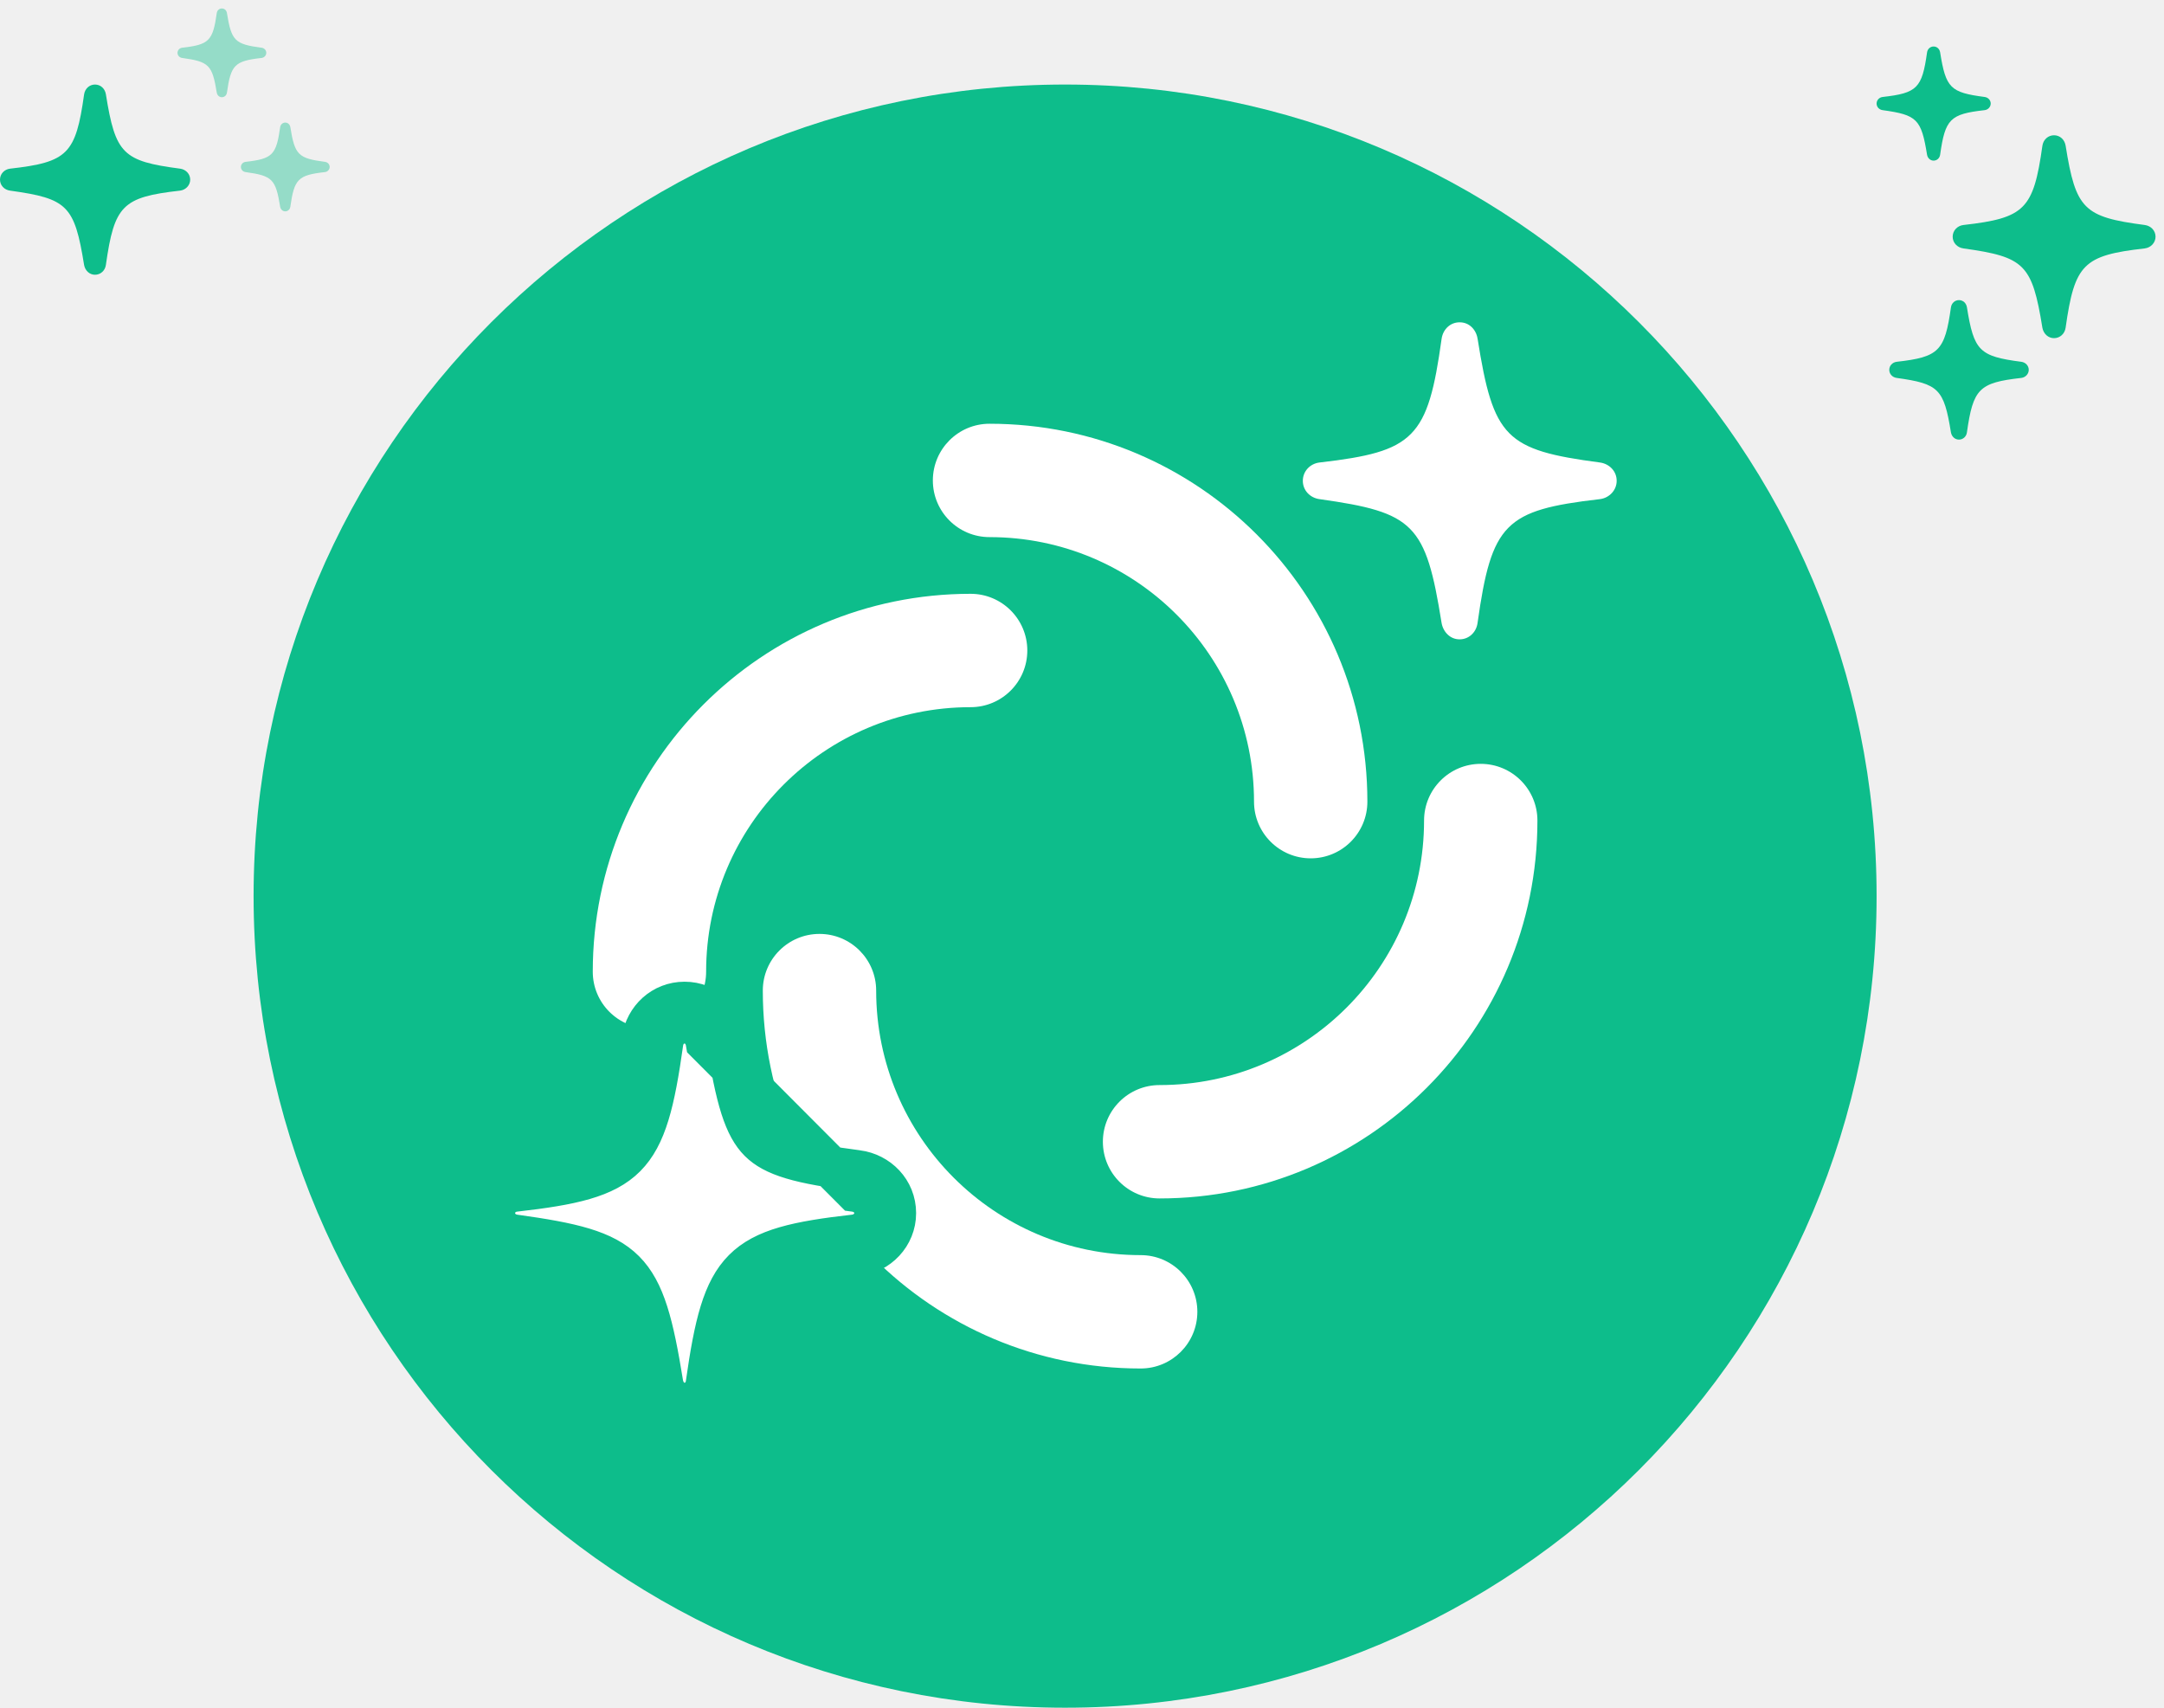
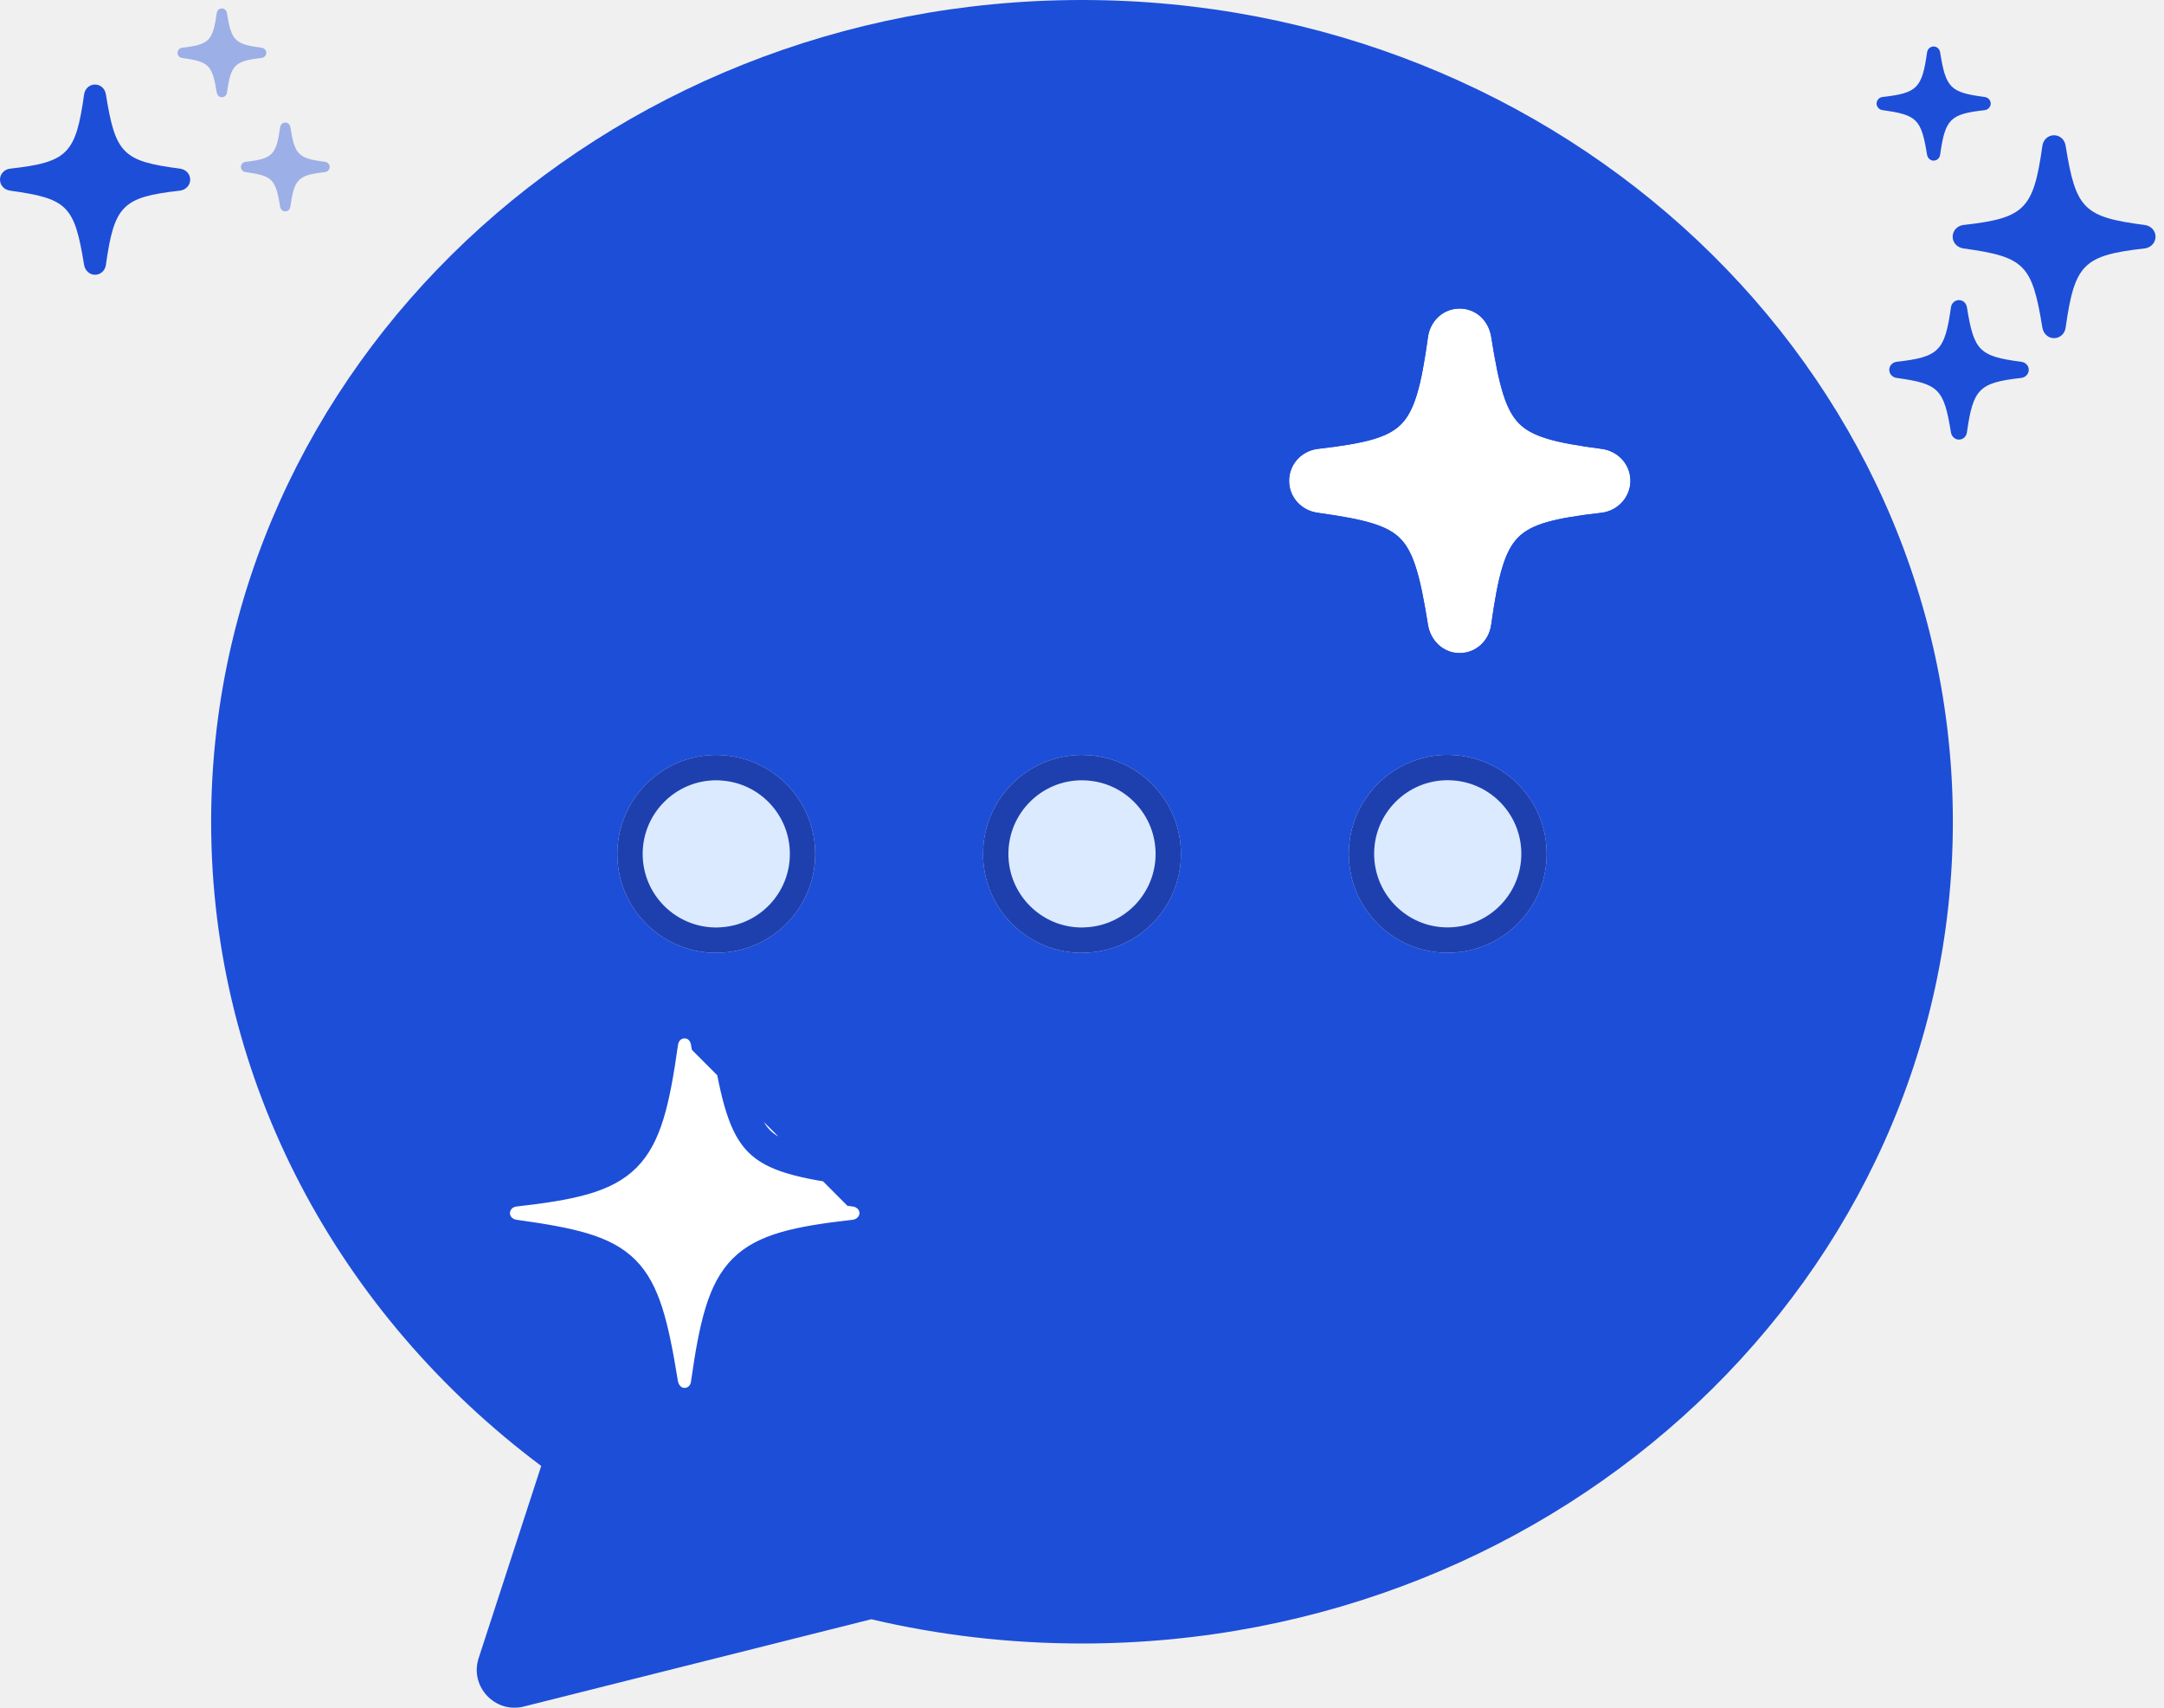
- <svg xmlns="http://www.w3.org/2000/svg" width="128" height="101" viewBox="0 0 128 101" fill="none">
-   <rect x="15" y="5" width="96" height="96" rx="48" fill="#0DBD8B" />
-   <path fill-rule="evenodd" clip-rule="evenodd" d="M55.178 28.415C55.178 26.564 56.678 25.062 58.53 25.062C70.874 25.062 80.88 35.069 80.88 47.413C80.88 49.264 79.379 50.765 77.528 50.765C75.676 50.765 74.175 49.264 74.175 47.413C74.175 38.772 67.171 31.767 58.53 31.767C56.678 31.767 55.178 30.267 55.178 28.415Z" fill="white" />
-   <path fill-rule="evenodd" clip-rule="evenodd" d="M70.823 77.585C70.823 79.436 69.322 80.938 67.47 80.938C55.126 80.938 45.12 70.931 45.12 58.587C45.12 56.736 46.621 55.235 48.472 55.235C50.324 55.235 51.825 56.736 51.825 58.587C51.825 67.228 58.83 74.233 67.47 74.233C69.322 74.233 70.823 75.734 70.823 77.585Z" fill="white" />
-   <path fill-rule="evenodd" clip-rule="evenodd" d="M38.415 60.823C36.563 60.823 35.062 59.322 35.062 57.47C35.062 45.127 45.069 35.12 57.413 35.12C59.264 35.12 60.765 36.621 60.765 38.473C60.765 40.324 59.264 41.825 57.413 41.825C48.772 41.825 41.767 48.83 41.767 57.47C41.767 59.322 40.267 60.823 38.415 60.823Z" fill="white" />
-   <path fill-rule="evenodd" clip-rule="evenodd" d="M87.585 45.177C89.436 45.177 90.938 46.678 90.938 48.53C90.938 60.873 80.931 70.88 68.588 70.88C66.736 70.88 65.235 69.379 65.235 67.527C65.235 65.676 66.736 64.175 68.588 64.175C77.228 64.175 84.233 57.17 84.233 48.53C84.233 46.678 85.734 45.177 87.585 45.177Z" fill="white" />
-   <path d="M30.446 73.05C37.222 73.993 38.061 74.798 39.2 81.85C39.327 82.528 39.856 83 40.489 83C41.144 83 41.685 82.517 41.777 81.838C42.778 74.787 43.732 73.821 50.542 73.05C51.232 72.969 51.75 72.406 51.75 71.75C51.75 71.083 51.244 70.542 50.554 70.45L41.777 61.65C41.662 60.972 41.144 60.5 40.489 60.5C39.844 60.5 39.304 60.972 39.2 61.662C38.211 68.713 37.256 69.679 30.446 70.45C29.756 70.531 29.25 71.083 29.25 71.75C29.25 72.406 29.745 72.958 30.446 73.05ZM30.446 73.05L30.278 74.257C30.28 74.257 30.281 74.257 30.282 74.257M30.446 73.05L30.288 74.258C30.286 74.258 30.284 74.258 30.282 74.257M30.282 74.257C31.972 74.493 33.21 74.71 34.158 74.997C35.09 75.28 35.663 75.609 36.075 76.02C36.489 76.435 36.833 77.028 37.144 78.003C37.458 78.99 37.713 80.284 37.997 82.044L37.999 82.059L38.002 82.073C38.222 83.254 39.196 84.219 40.489 84.219C41.783 84.219 42.812 83.256 42.984 82.006C43.233 80.251 43.47 78.952 43.776 77.957C44.078 76.974 44.425 76.37 44.844 75.949C45.711 75.08 47.197 74.655 50.679 74.261L50.683 74.26C51.945 74.113 52.969 73.066 52.969 71.75C52.969 70.414 51.951 69.407 50.715 69.242L50.712 69.242C49.022 69.021 47.782 68.811 46.833 68.526C45.901 68.246 45.324 67.916 44.91 67.501C44.492 67.082 44.144 66.484 43.832 65.505C43.516 64.514 43.261 63.217 42.98 61.458L42.98 61.458L42.978 61.447C42.775 60.246 41.802 59.281 40.489 59.281C39.203 59.281 38.182 60.233 37.995 61.481L37.995 61.481L37.993 61.492C37.747 63.249 37.512 64.549 37.207 65.545C36.907 66.527 36.561 67.131 36.142 67.552C35.278 68.42 33.792 68.845 30.309 69.239L30.309 69.239L30.305 69.24C29.035 69.388 28.031 70.43 28.031 71.75C28.031 73.058 29.02 74.089 30.282 74.257Z" fill="white" stroke="#0DBD8B" stroke-width="2.438" />
-   <path d="M94.721 30.328L94.724 30.328C95.68 30.215 96.438 29.418 96.438 28.438C96.438 27.442 95.686 26.676 94.746 26.549L94.744 26.549C93.35 26.365 92.314 26.188 91.515 25.946C90.728 25.707 90.22 25.42 89.848 25.043C89.473 24.664 89.173 24.132 88.91 23.297C88.644 22.455 88.432 21.361 88.2 19.894L88.2 19.894L88.198 19.887C88.046 18.979 87.32 18.25 86.334 18.25C85.369 18.25 84.608 18.97 84.468 19.911L84.468 19.911L84.467 19.919C84.263 21.384 84.068 22.482 83.811 23.328C83.557 24.166 83.259 24.703 82.882 25.085C82.114 25.865 80.817 26.22 77.957 26.547L77.957 26.547L77.954 26.547C76.993 26.661 76.25 27.453 76.25 28.438C76.25 29.412 76.98 30.197 77.939 30.326C79.334 30.522 80.368 30.704 81.166 30.949C81.952 31.19 82.457 31.476 82.826 31.85C83.198 32.226 83.496 32.753 83.758 33.584C84.023 34.423 84.234 35.515 84.469 36.982L84.471 36.992L84.472 37.001C84.638 37.896 85.366 38.625 86.334 38.625C87.308 38.625 88.074 37.896 88.202 36.955C88.408 35.492 88.605 34.394 88.863 33.548C89.118 32.71 89.417 32.172 89.794 31.79C90.564 31.01 91.861 30.655 94.721 30.328Z" fill="white" stroke="#0DBD8B" stroke-width="1.625" />
-   <path d="M121.494 20C121.844 20 122.132 19.742 122.181 19.38C122.715 15.62 123.224 15.104 126.856 14.693C127.224 14.65 127.5 14.35 127.5 14C127.5 13.644 127.23 13.356 126.862 13.307C123.248 12.834 122.782 12.374 122.181 8.614C122.12 8.252 121.844 8 121.494 8C121.15 8 120.862 8.252 120.807 8.62C120.279 12.38 119.77 12.896 116.138 13.307C115.77 13.35 115.5 13.644 115.5 14C115.5 14.35 115.764 14.644 116.138 14.693C119.752 15.196 120.199 15.626 120.807 19.387C120.874 19.748 121.156 20 121.494 20Z" fill="#0DBD8B" />
-   <path d="M114.372 9.5C114.568 9.5 114.73 9.355 114.758 9.151C115.058 7.036 115.345 6.746 117.388 6.515C117.595 6.491 117.75 6.322 117.75 6.125C117.75 5.925 117.598 5.763 117.391 5.735C115.359 5.469 115.096 5.211 114.758 3.095C114.724 2.891 114.568 2.75 114.372 2.75C114.178 2.75 114.016 2.891 113.985 3.099C113.688 5.214 113.402 5.504 111.359 5.735C111.152 5.759 111 5.925 111 6.125C111 6.322 111.148 6.487 111.359 6.515C113.391 6.798 113.643 7.039 113.985 9.155C114.023 9.359 114.182 9.5 114.372 9.5Z" fill="#0DBD8B" />
-   <path d="M115.871 26C116.111 26 116.309 25.823 116.343 25.574C116.71 22.988 117.06 22.634 119.557 22.352C119.81 22.322 120 22.115 120 21.875C120 21.63 119.814 21.432 119.561 21.398C117.077 21.074 116.757 20.757 116.343 18.172C116.301 17.923 116.111 17.75 115.871 17.75C115.635 17.75 115.436 17.923 115.398 18.176C115.036 20.762 114.686 21.116 112.189 21.398C111.936 21.428 111.75 21.63 111.75 21.875C111.75 22.115 111.931 22.318 112.189 22.352C114.673 22.698 114.981 22.993 115.398 25.578C115.445 25.827 115.639 26 115.871 26Z" fill="#0DBD8B" />
-   <path d="M5.619 16.25C5.947 16.25 6.217 16.008 6.263 15.669C6.764 12.143 7.241 11.66 10.646 11.275C10.991 11.235 11.25 10.953 11.25 10.625C11.25 10.291 10.997 10.021 10.652 9.975C7.264 9.532 6.827 9.101 6.263 5.575C6.206 5.236 5.947 5 5.619 5C5.297 5 5.027 5.236 4.975 5.581C4.48 9.107 4.003 9.59 0.598 9.975C0.253 10.015 0 10.291 0 10.625C0 10.953 0.247 11.229 0.598 11.275C3.986 11.746 4.406 12.149 4.975 15.675C5.038 16.014 5.303 16.25 5.619 16.25Z" fill="#0DBD8B" />
-   <path opacity="0.4" d="M13.122 5.75C13.275 5.75 13.402 5.637 13.423 5.479C13.656 3.834 13.879 3.608 15.468 3.428C15.629 3.41 15.75 3.278 15.75 3.125C15.75 2.969 15.632 2.843 15.471 2.822C13.89 2.615 13.686 2.414 13.423 0.768C13.396 0.61 13.275 0.5 13.122 0.5C12.972 0.5 12.846 0.61 12.822 0.771C12.591 2.416 12.368 2.642 10.779 2.822C10.618 2.84 10.5 2.969 10.5 3.125C10.5 3.278 10.615 3.407 10.779 3.428C12.36 3.648 12.556 3.836 12.822 5.482C12.851 5.64 12.975 5.75 13.122 5.75Z" fill="#0DBD8B" />
-   <path opacity="0.4" d="M16.872 12.5C17.025 12.5 17.151 12.387 17.173 12.229C17.406 10.584 17.629 10.358 19.218 10.178C19.379 10.159 19.5 10.028 19.5 9.875C19.5 9.719 19.382 9.593 19.221 9.572C17.64 9.365 17.436 9.164 17.173 7.518C17.146 7.36 17.025 7.25 16.872 7.25C16.722 7.25 16.596 7.36 16.572 7.521C16.341 9.166 16.118 9.392 14.529 9.572C14.368 9.59 14.25 9.719 14.25 9.875C14.25 10.028 14.365 10.157 14.529 10.178C16.11 10.398 16.306 10.586 16.572 12.232C16.601 12.39 16.725 12.5 16.872 12.5Z" fill="#0DBD8B" />
+ <svg xmlns="http://www.w3.org/2000/svg" style="isolation:isolate" viewBox="0 0 128 101" width="128pt" height="101pt">
+   <path d=" M 115.511 48.603 C 115.511 75.443 92.449 97.203 63.998 97.203 C 59.7 97.203 55.526 96.707 51.534 95.769 C 44.685 97.489 37.835 99.208 30.988 100.93 C 29.278 101.36 27.766 99.74 28.313 98.066 C 29.549 94.279 30.781 90.489 32.013 86.702 C 20.117 77.796 12.489 64.04 12.489 48.603 C 12.489 21.76 35.551 0 63.998 0 C 92.449 0 115.511 21.76 115.511 48.603 Z " fill="rgb(29,78,216)" />
+   <mask id="_mask_DB1lt7kj9hFp3HFx5jhvk2rg92v7OOGH">
+     <path d=" M 48.22 50.505 C 48.22 53.623 45.786 56.163 42.716 56.341 C 42.6 56.351 42.485 56.356 42.369 56.356 C 39.136 56.356 36.514 53.738 36.514 50.505 C 36.514 47.271 39.136 44.649 42.369 44.649 C 42.509 44.649 42.653 44.654 42.788 44.668 C 45.824 44.88 48.22 47.411 48.22 50.505 Z " fill="white" stroke="none" />
+   </mask>
+   <path d=" M 48.22 50.505 C 48.22 53.623 45.786 56.163 42.716 56.341 C 42.6 56.351 42.485 56.356 42.369 56.356 C 39.136 56.356 36.514 53.738 36.514 50.505 C 36.514 47.271 39.136 44.649 42.369 44.649 C 42.509 44.649 42.653 44.654 42.788 44.668 C 45.824 44.88 48.22 47.411 48.22 50.505 Z " fill="rgb(219,234,254)" />
+   <path d=" M 48.22 50.505 C 48.22 53.623 45.786 56.163 42.716 56.341 C 42.6 56.351 42.485 56.356 42.369 56.356 C 39.136 56.356 36.514 53.738 36.514 50.505 C 36.514 47.271 39.136 44.649 42.369 44.649 C 42.509 44.649 42.653 44.654 42.788 44.668 C 45.824 44.88 48.22 47.411 48.22 50.505 Z " fill="rgb(219,234,254)" mask="url(#_mask_DB1lt7kj9hFp3HFx5jhvk2rg92v7OOGH)" vector-effect="non-scaling-stroke" stroke-width="4" stroke="rgb(30,64,175)" stroke-linejoin="miter" stroke-linecap="square" stroke-miterlimit="3" />
+   <mask id="_mask_URbSfAx3Lu0I4n4mgqjKu1AerVc03Z18">
+     <path d=" M 69.853 50.505 C 69.853 53.618 67.419 56.163 64.349 56.341 C 64.233 56.351 64.113 56.356 63.998 56.356 C 60.764 56.356 58.147 53.733 58.147 50.505 C 58.147 47.271 60.764 44.649 63.998 44.649 C 64.127 44.649 64.257 44.654 64.387 44.664 C 67.438 44.861 69.853 47.401 69.853 50.505 Z " fill="white" stroke="none" />
+   </mask>
+   <path d=" M 69.853 50.505 C 69.853 53.618 67.419 56.163 64.349 56.341 C 64.233 56.351 64.113 56.356 63.998 56.356 C 60.764 56.356 58.147 53.733 58.147 50.505 C 58.147 47.271 60.764 44.649 63.998 44.649 C 64.127 44.649 64.257 44.654 64.387 44.664 C 67.438 44.861 69.853 47.401 69.853 50.505 Z " fill="rgb(219,234,254)" />
+   <path d=" M 69.853 50.505 C 69.853 53.618 67.419 56.163 64.349 56.341 C 64.233 56.351 64.113 56.356 63.998 56.356 C 60.764 56.356 58.147 53.733 58.147 50.505 C 58.147 47.271 60.764 44.649 63.998 44.649 C 64.127 44.649 64.257 44.654 64.387 44.664 C 67.438 44.861 69.853 47.401 69.853 50.505 Z " fill="rgb(219,234,254)" mask="url(#_mask_URbSfAx3Lu0I4n4mgqjKu1AerVc03Z18)" vector-effect="non-scaling-stroke" stroke-width="4" stroke="rgb(30,64,175)" stroke-linejoin="miter" stroke-linecap="square" stroke-miterlimit="3" />
+   <mask id="_mask_I4Z7WmrvSfeKZKRlwNJlnBlElYffkMEF">
+     <path d=" M 91.486 50.495 C 91.486 53.599 89.071 56.139 86.02 56.336 C 85.89 56.346 85.76 56.351 85.631 56.351 C 82.397 56.351 79.78 53.729 79.78 50.495 C 79.78 47.267 82.397 44.644 85.631 44.644 C 85.76 44.644 85.89 44.649 86.02 44.659 C 89.071 44.856 91.486 47.396 91.486 50.495 Z " fill="white" stroke="none" />
+   </mask>
+   <path d=" M 91.486 50.495 C 91.486 53.599 89.071 56.139 86.02 56.336 C 85.89 56.346 85.76 56.351 85.631 56.351 C 82.397 56.351 79.78 53.729 79.78 50.495 C 79.78 47.267 82.397 44.644 85.631 44.644 C 85.76 44.644 85.89 44.649 86.02 44.659 C 89.071 44.856 91.486 47.396 91.486 50.495 Z " fill="rgb(219,234,254)" />
+   <path d=" M 91.486 50.495 C 91.486 53.599 89.071 56.139 86.02 56.336 C 85.89 56.346 85.76 56.351 85.631 56.351 C 82.397 56.351 79.78 53.729 79.78 50.495 C 79.78 47.267 82.397 44.644 85.631 44.644 C 85.76 44.644 85.89 44.649 86.02 44.659 C 89.071 44.856 91.486 47.396 91.486 50.495 Z " fill="rgb(219,234,254)" mask="url(#_mask_I4Z7WmrvSfeKZKRlwNJlnBlElYffkMEF)" vector-effect="non-scaling-stroke" stroke-width="4" stroke="rgb(30,64,175)" stroke-linejoin="miter" stroke-linecap="square" stroke-miterlimit="3" />
+   <path d=" M 30.446 73.05 C 37.222 73.993 38.061 74.798 39.2 81.85 C 39.327 82.528 39.856 83 40.489 83 C 41.144 83 41.685 82.517 41.777 81.838 C 42.778 74.787 43.732 73.821 50.542 73.05 C 51.232 72.969 51.75 72.406 51.75 71.75 C 51.75 71.083 51.244 70.542 50.554 70.45 L 41.777 61.65 C 41.662 60.972 41.144 60.5 40.489 60.5 C 39.844 60.5 39.304 60.972 39.2 61.662 C 38.211 68.713 37.256 69.679 30.446 70.45 C 29.756 70.531 29.25 71.083 29.25 71.75 C 29.25 72.406 29.745 72.958 30.446 73.05 Z  M 30.446 73.05 L 30.278 74.257 C 30.28 74.257 30.281 74.257 30.282 74.258 M 30.446 73.05 L 30.288 74.258 C 30.286 74.258 30.284 74.258 30.282 74.258 M 30.282 74.258 C 31.972 74.493 33.21 74.71 34.159 74.997 C 35.09 75.28 35.663 75.609 36.075 76.021 C 36.489 76.435 36.833 77.028 37.144 78.003 C 37.458 78.99 37.713 80.284 37.997 82.044 L 37.999 82.059 L 38.002 82.073 C 38.222 83.254 39.196 84.219 40.489 84.219 C 41.783 84.219 42.812 83.256 42.984 82.006 C 43.233 80.252 43.47 78.952 43.776 77.957 C 44.078 76.974 44.425 76.37 44.844 75.949 C 45.711 75.08 47.197 74.655 50.679 74.261 L 50.683 74.26 C 51.945 74.113 52.969 73.066 52.969 71.75 C 52.969 70.414 51.951 69.407 50.715 69.242 L 50.712 69.242 C 49.022 69.021 47.783 68.811 46.833 68.526 C 45.901 68.246 45.324 67.916 44.91 67.501 C 44.492 67.083 44.144 66.484 43.832 65.505 C 43.516 64.514 43.262 63.217 42.98 61.458 L 42.98 61.458 L 42.979 61.447 C 42.775 60.247 41.802 59.281 40.489 59.281 C 39.203 59.281 38.182 60.233 37.995 61.481 L 37.995 61.481 L 37.993 61.493 C 37.747 63.249 37.512 64.549 37.207 65.545 C 36.907 66.527 36.561 67.131 36.142 67.552 C 35.278 68.42 33.792 68.845 30.309 69.239 L 30.309 69.239 L 30.305 69.24 C 29.036 69.388 28.031 70.43 28.031 71.75 C 28.031 73.058 29.02 74.089 30.282 74.258 Z " fill="rgb(255,255,255)" vector-effect="non-scaling-stroke" stroke-width="2.438" stroke="rgb(29,78,216)" stroke-linejoin="miter" stroke-linecap="butt" stroke-miterlimit="4" />
+   <mask id="_mask_askP9Nz0JlWZSGJY0NeolZ0DMqHkWTjL" x="-200%" y="-200%" width="400%" height="400%">
+     <rect x="-200%" y="-200%" width="400%" height="400%" style="fill:white;" />
+     <path d=" M 94.721 30.328 L 94.724 30.328 C 95.68 30.215 96.438 29.418 96.438 28.438 C 96.438 27.442 95.686 26.676 94.747 26.549 L 94.744 26.549 C 93.35 26.365 92.314 26.188 91.515 25.946 C 90.728 25.707 90.22 25.42 89.848 25.043 C 89.473 24.664 89.173 24.132 88.91 23.298 C 88.644 22.455 88.432 21.361 88.2 19.894 L 88.2 19.894 L 88.198 19.887 C 88.046 18.979 87.32 18.25 86.334 18.25 C 85.369 18.25 84.608 18.97 84.468 19.911 L 84.468 19.911 L 84.467 19.919 C 84.263 21.384 84.068 22.482 83.811 23.328 C 83.557 24.166 83.259 24.703 82.882 25.085 C 82.114 25.865 80.817 26.22 77.957 26.547 L 77.957 26.547 L 77.954 26.547 C 76.993 26.661 76.25 27.453 76.25 28.438 C 76.25 29.412 76.98 30.197 77.939 30.326 C 79.334 30.522 80.368 30.704 81.166 30.949 C 81.952 31.19 82.457 31.476 82.827 31.85 C 83.198 32.226 83.496 32.753 83.758 33.584 C 84.023 34.423 84.235 35.515 84.469 36.982 L 84.471 36.992 L 84.472 37.001 C 84.638 37.896 85.366 38.625 86.334 38.625 C 87.308 38.625 88.074 37.896 88.202 36.955 C 88.408 35.492 88.605 34.394 88.863 33.548 C 89.118 32.71 89.417 32.173 89.794 31.79 C 90.564 31.01 91.861 30.655 94.721 30.328 Z " fill="black" stroke="none" />
+   </mask>
+   <path d=" M 94.721 30.328 L 94.724 30.328 C 95.68 30.215 96.438 29.418 96.438 28.438 C 96.438 27.442 95.686 26.676 94.747 26.549 L 94.744 26.549 C 93.35 26.365 92.314 26.188 91.515 25.946 C 90.728 25.707 90.22 25.42 89.848 25.043 C 89.473 24.664 89.173 24.132 88.91 23.298 C 88.644 22.455 88.432 21.361 88.2 19.894 L 88.2 19.894 L 88.198 19.887 C 88.046 18.979 87.32 18.25 86.334 18.25 C 85.369 18.25 84.608 18.97 84.468 19.911 L 84.468 19.911 L 84.467 19.919 C 84.263 21.384 84.068 22.482 83.811 23.328 C 83.557 24.166 83.259 24.703 82.882 25.085 C 82.114 25.865 80.817 26.22 77.957 26.547 L 77.957 26.547 L 77.954 26.547 C 76.993 26.661 76.25 27.453 76.25 28.438 C 76.25 29.412 76.98 30.197 77.939 30.326 C 79.334 30.522 80.368 30.704 81.166 30.949 C 81.952 31.19 82.457 31.476 82.827 31.85 C 83.198 32.226 83.496 32.753 83.758 33.584 C 84.023 34.423 84.235 35.515 84.469 36.982 L 84.471 36.992 L 84.472 37.001 C 84.638 37.896 85.366 38.625 86.334 38.625 C 87.308 38.625 88.074 37.896 88.202 36.955 C 88.408 35.492 88.605 34.394 88.863 33.548 C 89.118 32.71 89.417 32.173 89.794 31.79 C 90.564 31.01 91.861 30.655 94.721 30.328 Z " fill="rgb(255,255,255)" />
+   <path d=" M 94.721 30.328 L 94.724 30.328 C 95.68 30.215 96.438 29.418 96.438 28.438 C 96.438 27.442 95.686 26.676 94.747 26.549 L 94.744 26.549 C 93.35 26.365 92.314 26.188 91.515 25.946 C 90.728 25.707 90.22 25.42 89.848 25.043 C 89.473 24.664 89.173 24.132 88.91 23.298 C 88.644 22.455 88.432 21.361 88.2 19.894 L 88.2 19.894 L 88.198 19.887 C 88.046 18.979 87.32 18.25 86.334 18.25 C 85.369 18.25 84.608 18.97 84.468 19.911 L 84.468 19.911 L 84.467 19.919 C 84.263 21.384 84.068 22.482 83.811 23.328 C 83.557 24.166 83.259 24.703 82.882 25.085 C 82.114 25.865 80.817 26.22 77.957 26.547 L 77.957 26.547 L 77.954 26.547 C 76.993 26.661 76.25 27.453 76.25 28.438 C 76.25 29.412 76.98 30.197 77.939 30.326 C 79.334 30.522 80.368 30.704 81.166 30.949 C 81.952 31.19 82.457 31.476 82.827 31.85 C 83.198 32.226 83.496 32.753 83.758 33.584 C 84.023 34.423 84.235 35.515 84.469 36.982 L 84.471 36.992 L 84.472 37.001 C 84.638 37.896 85.366 38.625 86.334 38.625 C 87.308 38.625 88.074 37.896 88.202 36.955 C 88.408 35.492 88.605 34.394 88.863 33.548 C 89.118 32.71 89.417 32.173 89.794 31.79 C 90.564 31.01 91.861 30.655 94.721 30.328 Z " fill="rgb(255,255,255)" mask="url(#_mask_askP9Nz0JlWZSGJY0NeolZ0DMqHkWTjL)" vector-effect="non-scaling-stroke" stroke-width="3.25" stroke="rgb(29,78,216)" stroke-linejoin="miter" stroke-linecap="butt" stroke-miterlimit="4" />
+   <path d=" M 121.494 20 C 121.844 20 122.132 19.742 122.181 19.38 C 122.715 15.62 123.224 15.104 126.856 14.693 C 127.224 14.65 127.5 14.35 127.5 14 C 127.5 13.644 127.23 13.356 126.862 13.307 C 123.248 12.834 122.782 12.374 122.181 8.614 C 122.12 8.252 121.844 8 121.494 8 C 121.15 8 120.862 8.252 120.807 8.62 C 120.279 12.38 119.77 12.896 116.138 13.307 C 115.77 13.35 115.5 13.644 115.5 14 C 115.5 14.35 115.764 14.644 116.138 14.693 C 119.752 15.196 120.199 15.626 120.807 19.387 C 120.874 19.749 121.156 20 121.494 20 Z " fill="rgb(29,78,216)" />
+   <path d=" M 114.372 9.5 C 114.568 9.5 114.73 9.355 114.758 9.151 C 115.058 7.036 115.345 6.746 117.388 6.515 C 117.595 6.491 117.75 6.322 117.75 6.125 C 117.75 5.925 117.598 5.763 117.391 5.735 C 115.359 5.469 115.096 5.211 114.758 3.095 C 114.724 2.891 114.568 2.75 114.372 2.75 C 114.178 2.75 114.016 2.891 113.985 3.099 C 113.688 5.214 113.402 5.504 111.359 5.735 C 111.152 5.759 111 5.925 111 6.125 C 111 6.322 111.148 6.487 111.359 6.515 C 113.391 6.798 113.643 7.039 113.985 9.155 C 114.023 9.359 114.182 9.5 114.372 9.5 Z " fill="rgb(29,78,216)" />
+   <path d=" M 115.871 26 C 116.111 26 116.309 25.823 116.343 25.574 C 116.71 22.989 117.06 22.634 119.557 22.352 C 119.81 22.322 120 22.115 120 21.875 C 120 21.63 119.814 21.432 119.561 21.398 C 117.077 21.074 116.757 20.757 116.343 18.172 C 116.301 17.923 116.111 17.75 115.871 17.75 C 115.635 17.75 115.436 17.923 115.398 18.176 C 115.036 20.762 114.686 21.116 112.189 21.398 C 111.936 21.428 111.75 21.63 111.75 21.875 C 111.75 22.115 111.931 22.318 112.189 22.352 C 114.673 22.698 114.981 22.993 115.398 25.578 C 115.445 25.827 115.639 26 115.871 26 Z " fill="rgb(29,78,216)" />
+   <path d=" M 5.619 16.25 C 5.947 16.25 6.217 16.008 6.263 15.669 C 6.764 12.143 7.241 11.66 10.646 11.275 C 10.991 11.235 11.25 10.953 11.25 10.625 C 11.25 10.291 10.997 10.021 10.652 9.975 C 7.264 9.532 6.827 9.101 6.263 5.575 C 6.206 5.236 5.947 5 5.619 5 C 5.297 5 5.027 5.236 4.975 5.581 C 4.48 9.107 4.003 9.59 0.598 9.975 C 0.253 10.015 0 10.291 0 10.625 C 0 10.953 0.247 11.229 0.598 11.275 C 3.986 11.747 4.406 12.149 4.975 15.675 C 5.038 16.014 5.303 16.25 5.619 16.25 Z " fill="rgb(29,78,216)" />
+   <g opacity="0.4">
+     <path d=" M 13.122 5.75 C 13.275 5.75 13.402 5.637 13.423 5.479 C 13.656 3.834 13.879 3.608 15.468 3.428 C 15.629 3.41 15.75 3.278 15.75 3.125 C 15.75 2.969 15.632 2.843 15.471 2.822 C 13.89 2.615 13.686 2.414 13.423 0.768 C 13.396 0.61 13.275 0.5 13.122 0.5 C 12.972 0.5 12.846 0.61 12.822 0.771 C 12.591 2.416 12.368 2.642 10.779 2.822 C 10.618 2.84 10.5 2.969 10.5 3.125 C 10.5 3.278 10.615 3.407 10.779 3.428 C 12.36 3.648 12.556 3.836 12.822 5.482 C 12.851 5.64 12.975 5.75 13.122 5.75 Z " fill="rgb(29,78,216)" />
+   </g>
+   <g opacity="0.4">
+     <path d=" M 16.872 12.5 C 17.025 12.5 17.152 12.387 17.173 12.229 C 17.406 10.584 17.629 10.358 19.218 10.178 C 19.379 10.16 19.5 10.028 19.5 9.875 C 19.5 9.719 19.382 9.593 19.221 9.572 C 17.64 9.365 17.436 9.164 17.173 7.518 C 17.146 7.36 17.025 7.25 16.872 7.25 C 16.722 7.25 16.596 7.36 16.572 7.521 C 16.341 9.166 16.118 9.392 14.529 9.572 C 14.368 9.59 14.25 9.719 14.25 9.875 C 14.25 10.028 14.365 10.157 14.529 10.178 C 16.11 10.398 16.306 10.586 16.572 12.232 C 16.601 12.39 16.725 12.5 16.872 12.5 Z " fill="rgb(29,78,216)" />
+   </g>
</svg>
